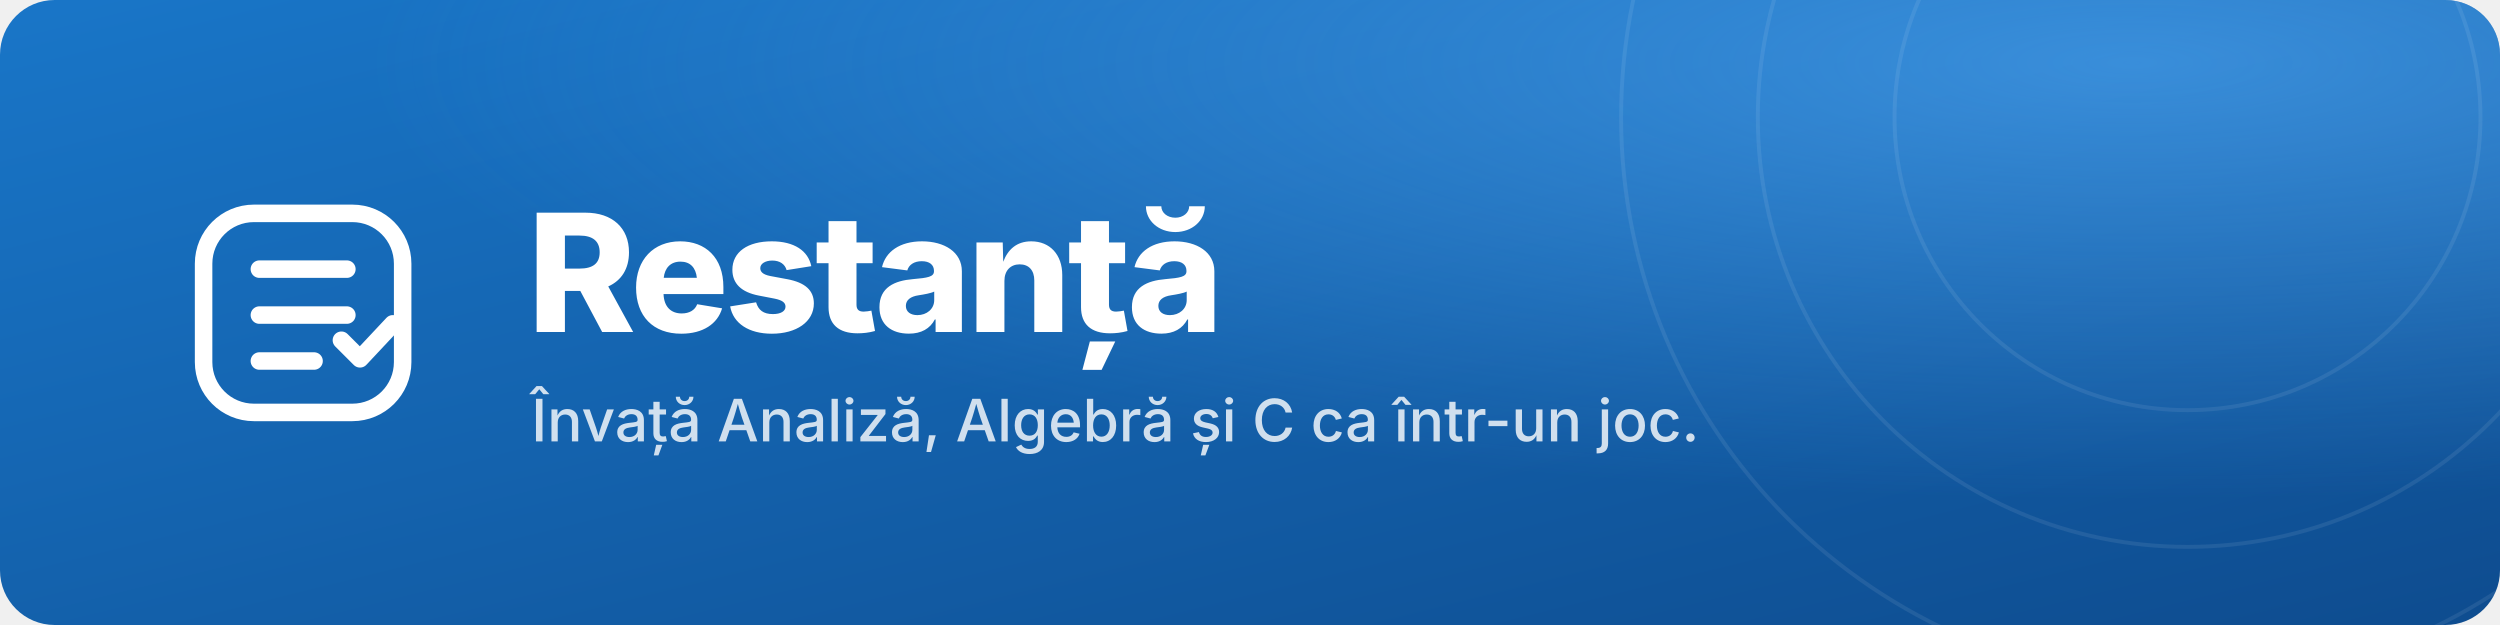
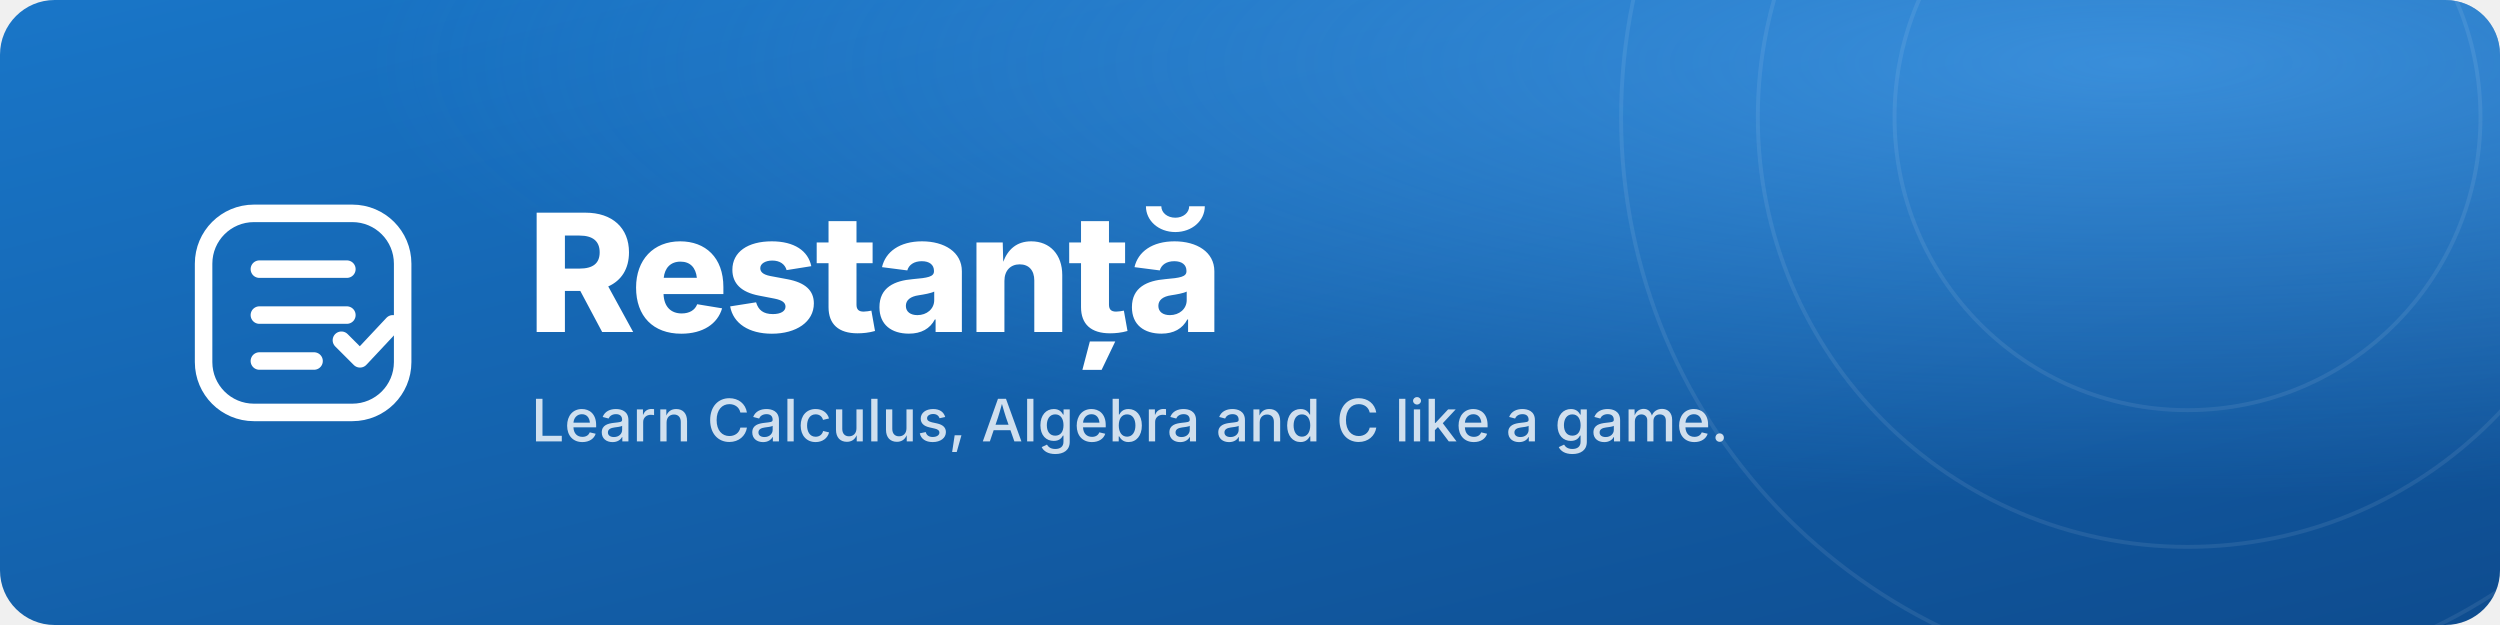
<svg xmlns="http://www.w3.org/2000/svg" viewBox="0 0 1280 320" width="1280" height="320" role="img" aria-label="Restanță">
  <defs>
    <linearGradient id="g" x1="0" y1="0" x2="1" y2="1">
      <stop offset="0" stop-color="#1976c8" />
      <stop offset="1" stop-color="#0e4c8f" />
    </linearGradient>
    <radialGradient id="glow" cx="0.85" cy="0.1" r="0.7">
      <stop offset="0" stop-color="#58b2ff" stop-opacity=".55" />
      <stop offset="1" stop-color="#58b2ff" stop-opacity="0" />
    </radialGradient>
  </defs>
  <rect width="1280" height="320" rx="28" fill="url(#g)" />
  <rect width="1280" height="320" rx="28" fill="url(#glow)" />
  <g opacity=".08" fill="none" stroke="#fff" stroke-width="2">
    <circle cx="1120" cy="60" r="150" />
    <circle cx="1120" cy="60" r="220" />
    <circle cx="1120" cy="60" r="290" />
  </g>
  <g transform="translate(88 93) scale(5.6)" fill="none" stroke="#ffffff" stroke-width="1.6" stroke-linecap="round" stroke-linejoin="round">
    <rect x="2.9" y="2.9" width="18.2" height="18.2" rx="4.6" />
    <path d="M8 12.2h8M8 8h8M8 16.4h5" />
    <path d="M15.5 14.5l1.7 1.7 3-3.2" />
  </g>
  <text x="270" y="170" font-family="Inter,'Segoe UI',Helvetica,Arial,sans-serif" font-size="84" font-weight="800" letter-spacing="-2" fill="#ffffff">Restanță</text>
-   <text x="272" y="226" font-family="Inter,'Segoe UI',Helvetica,Arial,sans-serif" font-size="30" font-weight="500" fill="#ffffffcc">Învață Analiză, Algebră și C ca într-un joc.</text>
+   <text x="272" y="226" font-family="Inter,'Segoe UI',Helvetica,Arial,sans-serif" font-size="30" font-weight="500" fill="#ffffffcc">Learn Calculus, Algebra and C like a game.</text>
</svg>
